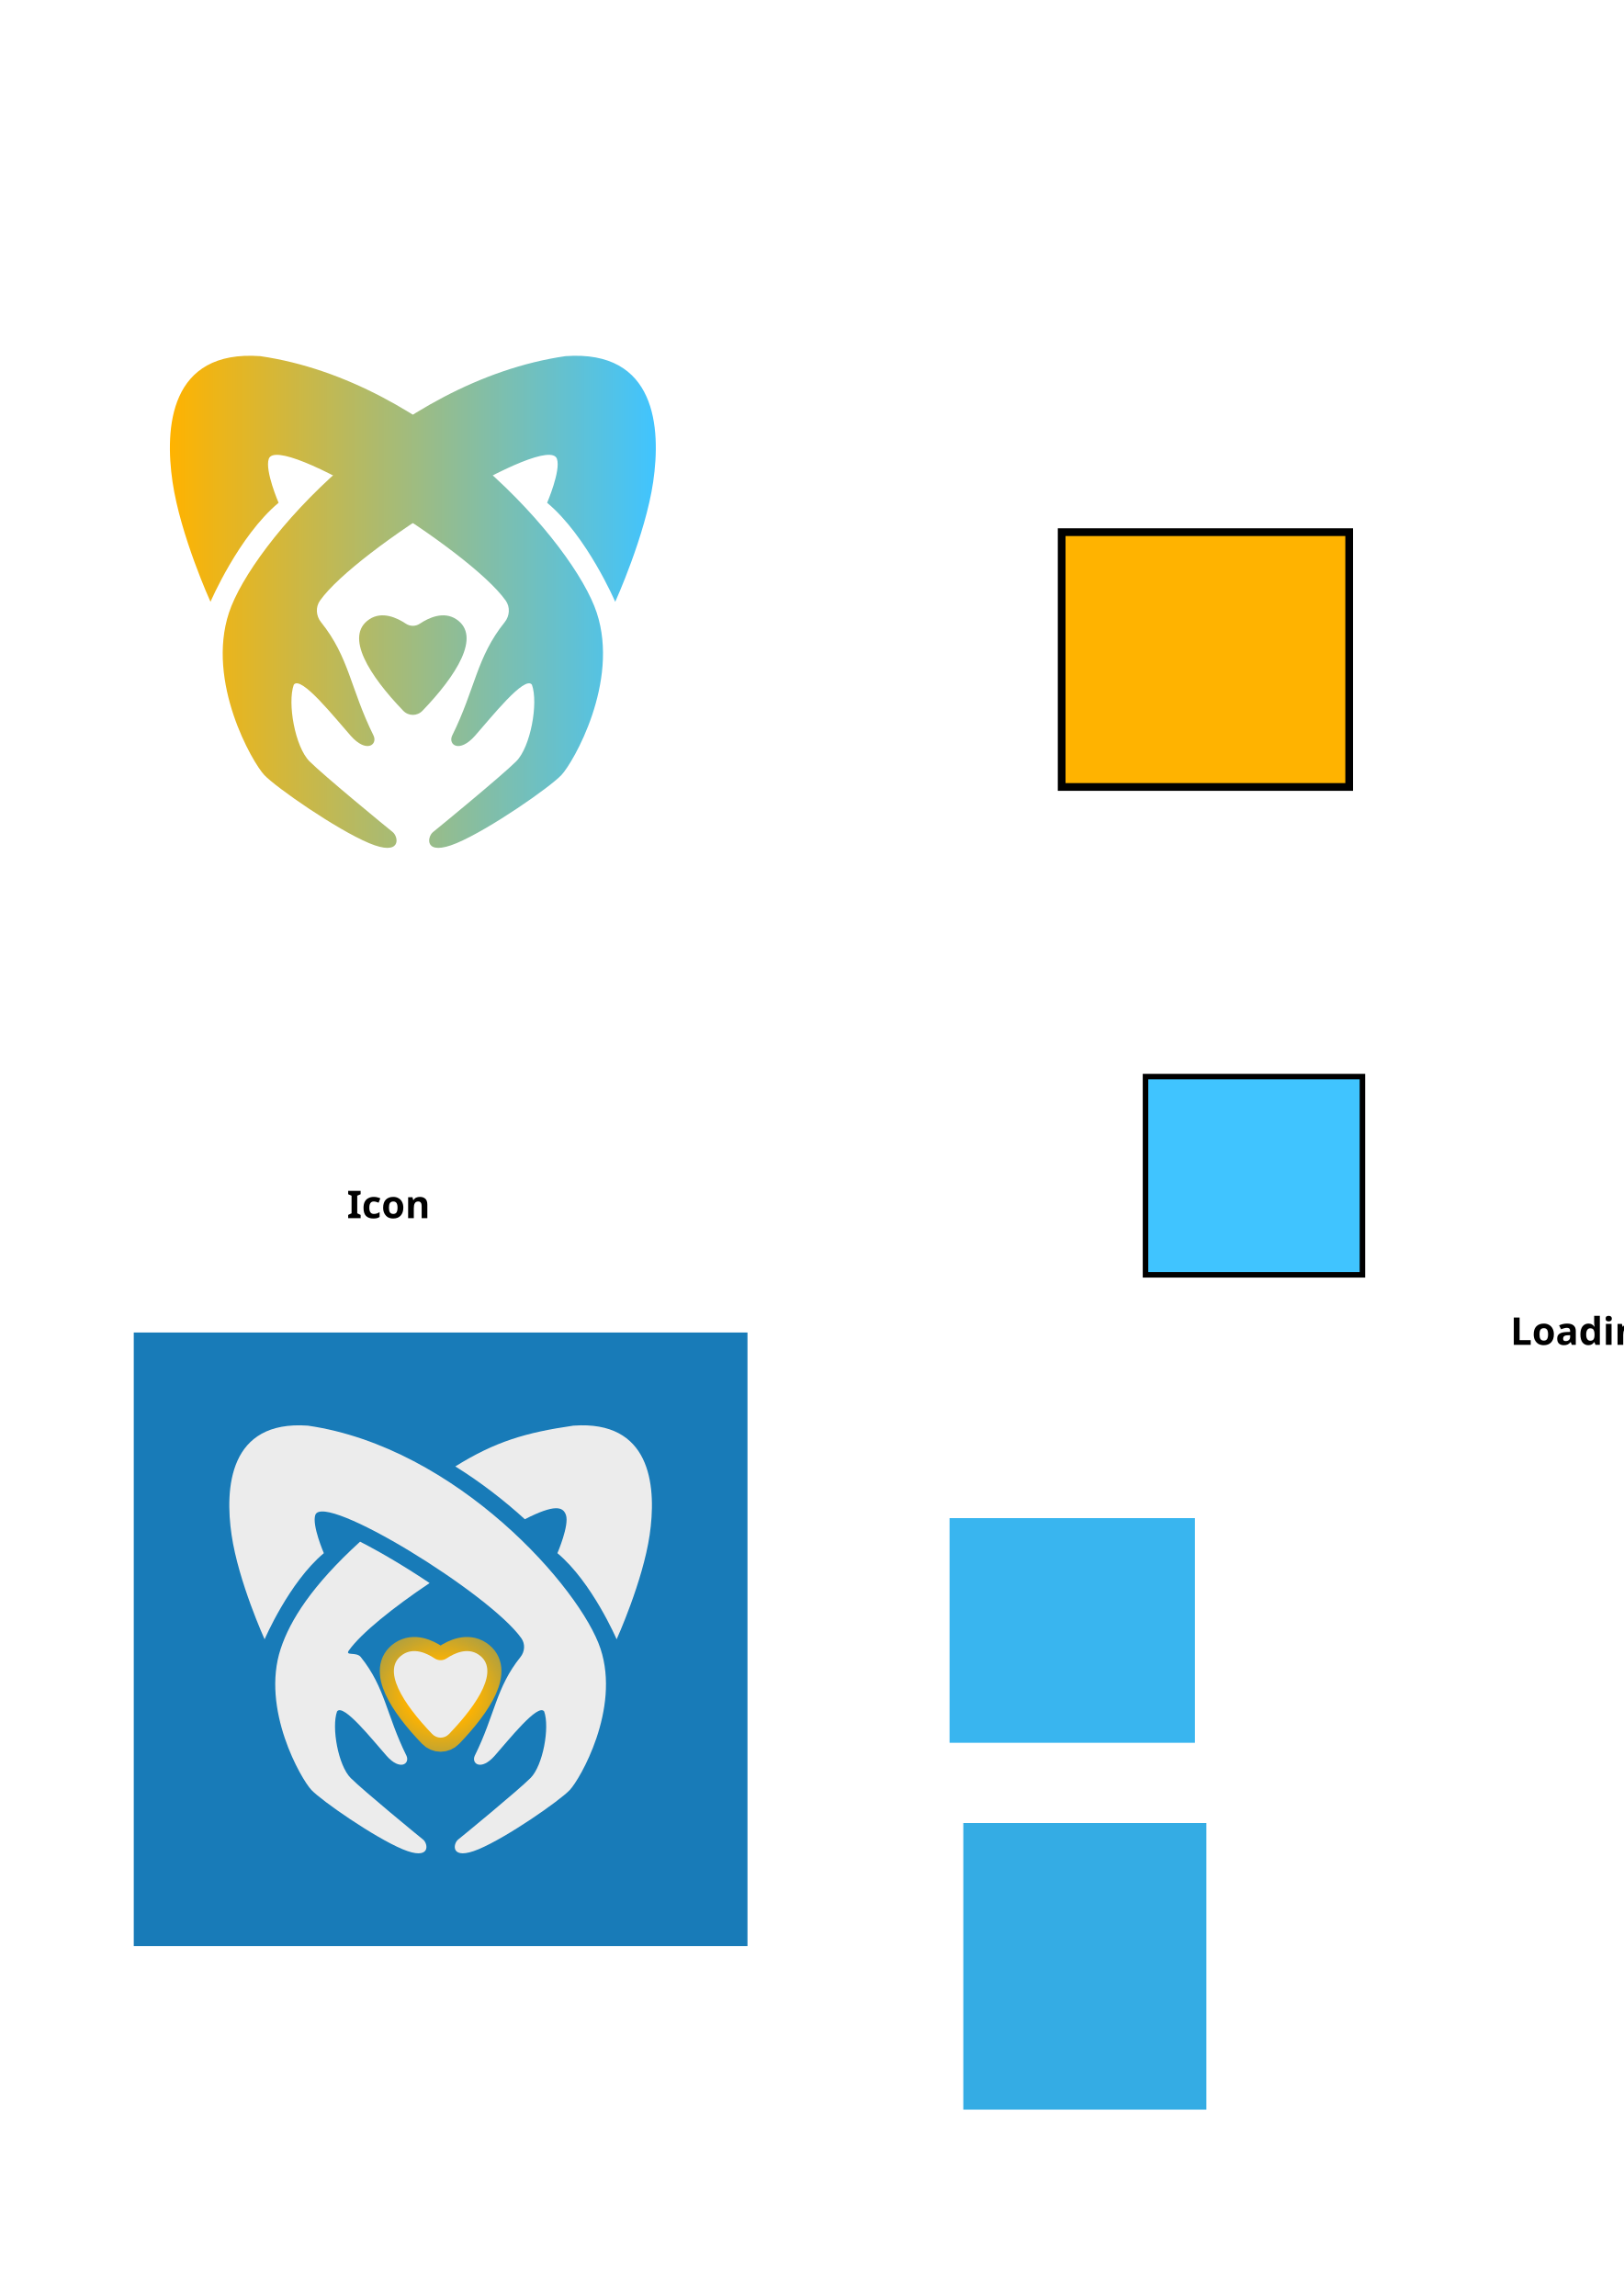
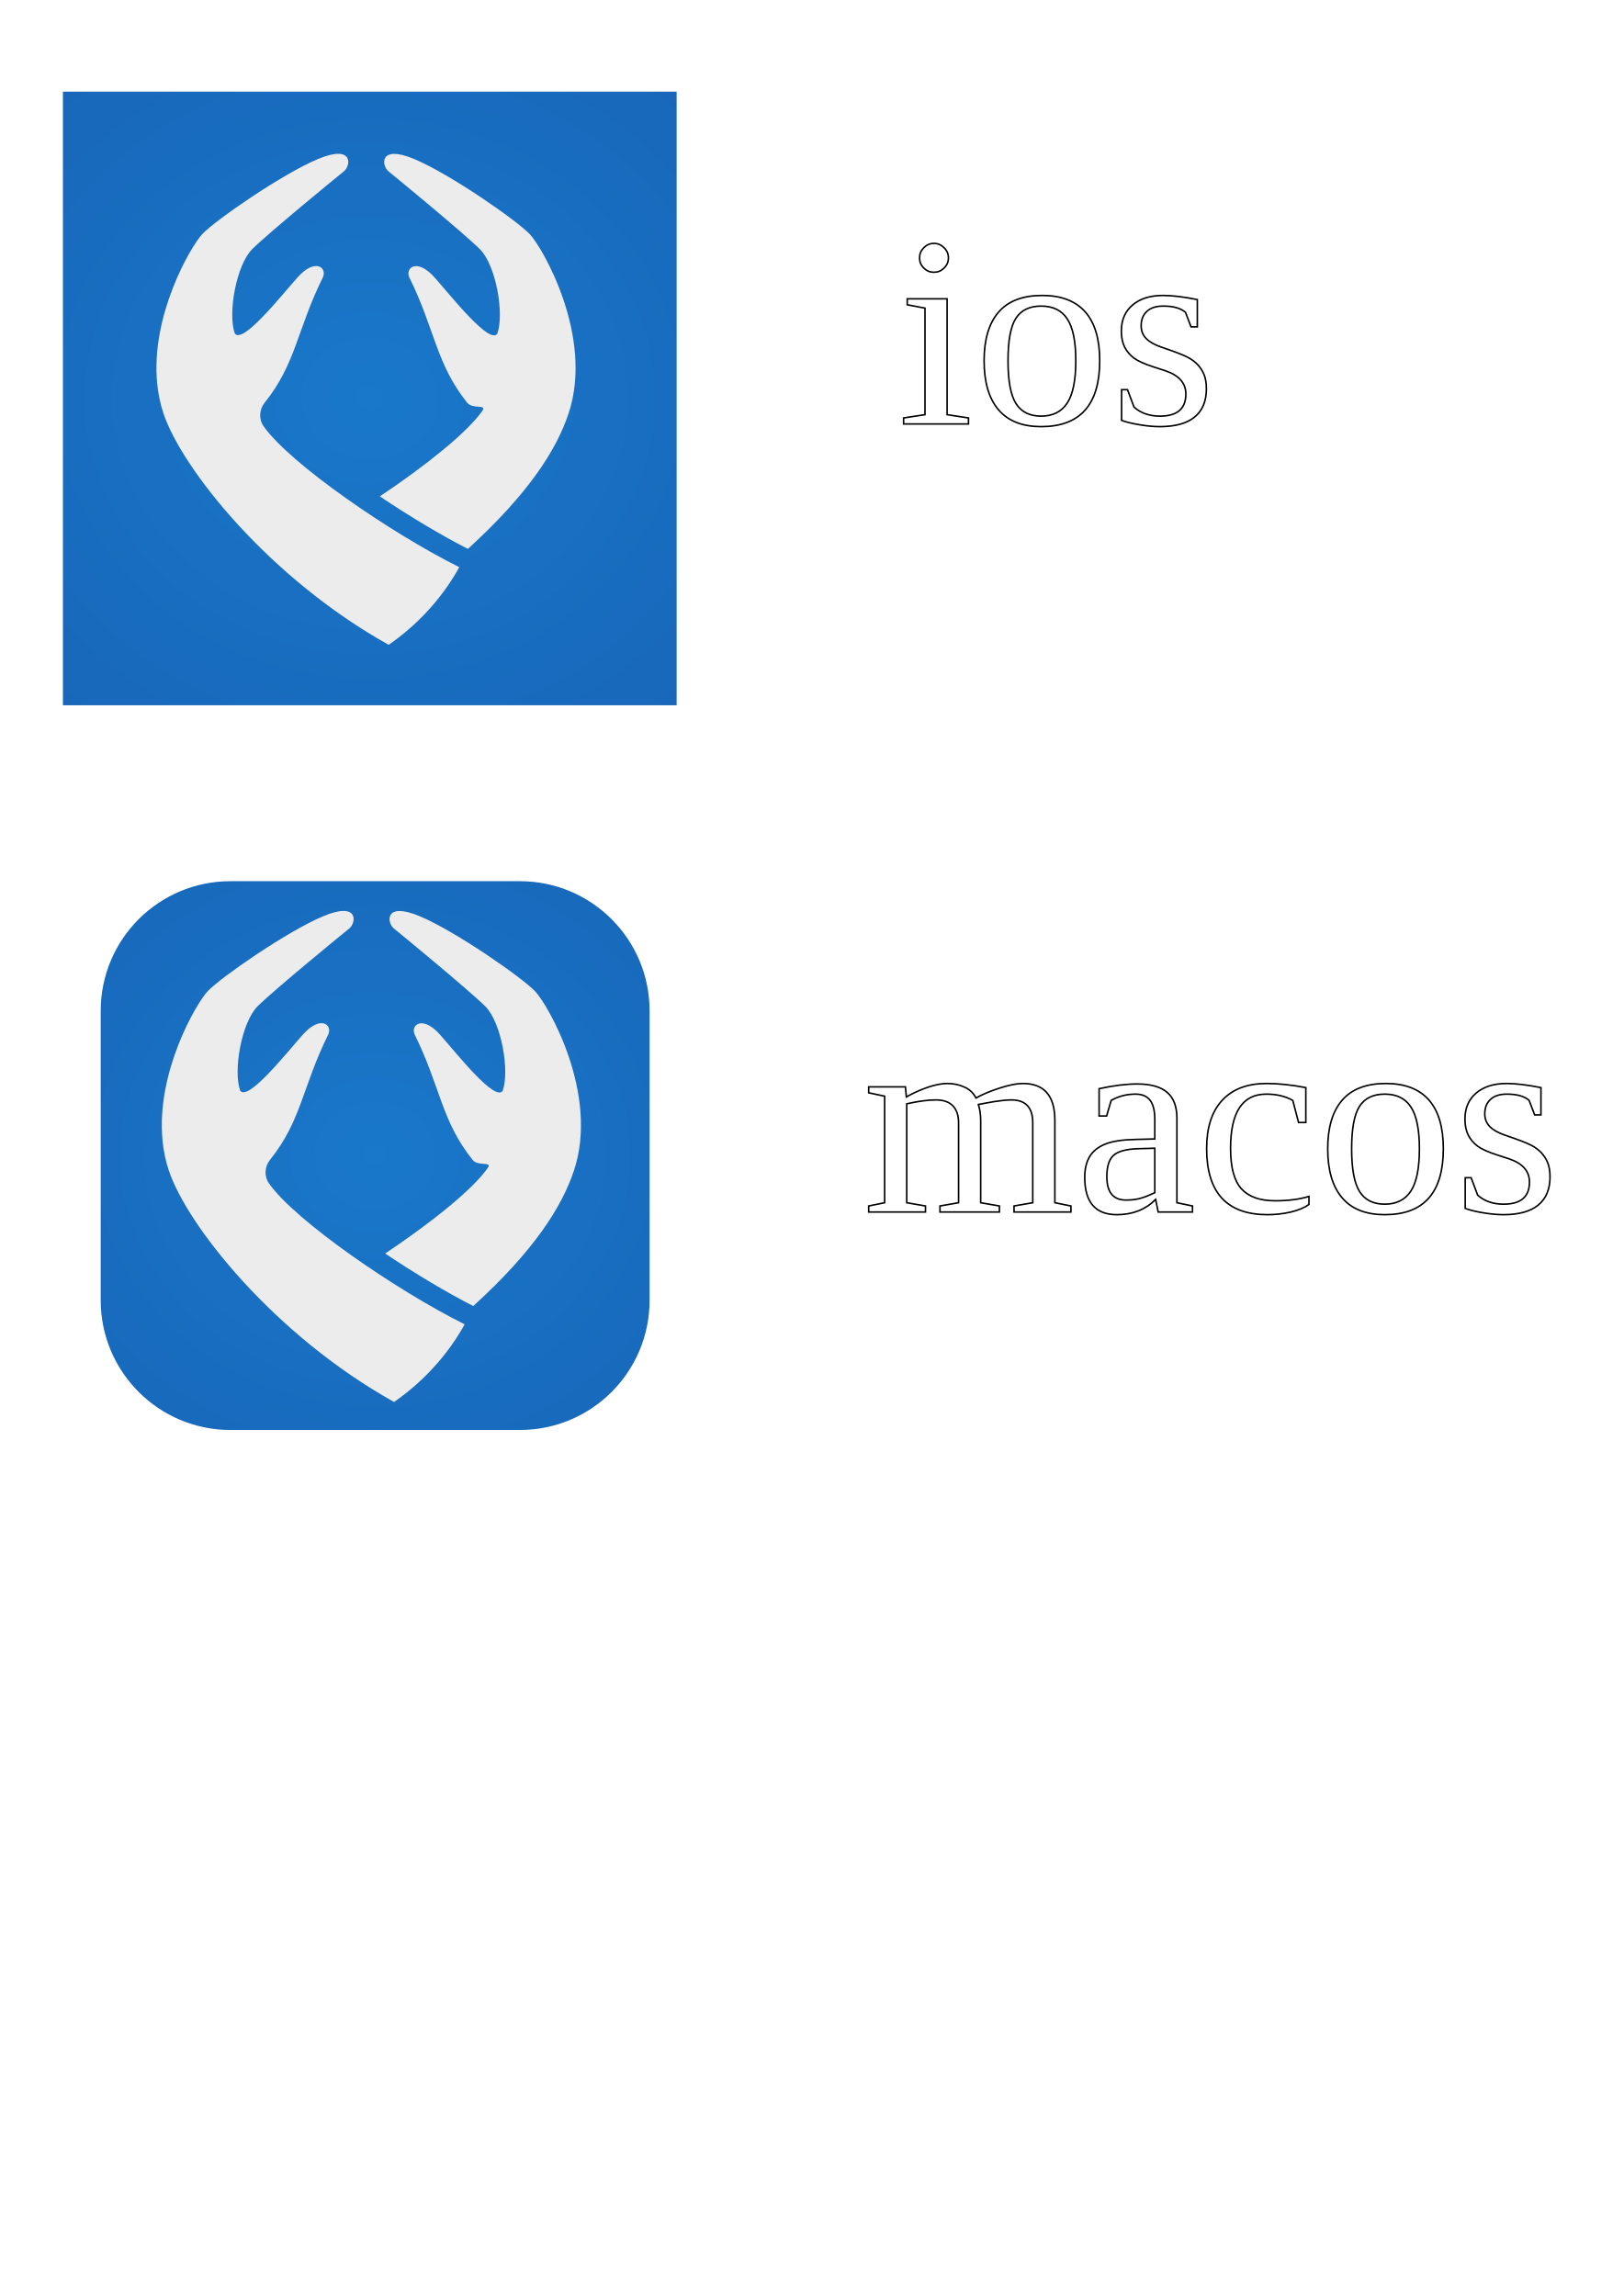
<svg xmlns="http://www.w3.org/2000/svg" xmlns:xlink="http://www.w3.org/1999/xlink" width="210mm" height="297mm" viewBox="0 0 210 297" version="1.1" id="svg5">
  <defs id="defs2">
    <linearGradient id="linearGradient1094">
      <stop style="stop-color:#1978ca;stop-opacity:1;" offset="0" id="stop1090" />
      <stop style="stop-color:#1865b8;stop-opacity:1;" offset="1" id="stop1092" />
    </linearGradient>
    <linearGradient id="linearGradient4232">
      <stop style="stop-color:#187bb8;stop-opacity:1;" offset="0.353" id="stop4228" />
      <stop style="stop-color:#1865b8;stop-opacity:1;" offset="1" id="stop4230" />
    </linearGradient>
    <linearGradient id="linearGradient976">
      <stop style="stop-color:#187bb8;stop-opacity:1;" offset="0.698" id="stop972" />
      <stop style="stop-color:#187bb8;stop-opacity:1;" offset="0.847" id="stop974" />
    </linearGradient>
-     <linearGradient id="linearGradient2272">
-       <stop style="stop-color:#40c4ff;stop-opacity:1;" offset="0" id="stop2268" />
-       <stop style="stop-color:#187bb8;stop-opacity:0;" offset="1" id="stop2270" />
-     </linearGradient>
-     <linearGradient id="linearGradient16640">
-       <stop style="stop-color:#ffb300;stop-opacity:1;" offset="0.216" id="stop16636" />
-       <stop style="stop-color:#ffb300;stop-opacity:0;" offset="0.979" id="stop16638" />
-     </linearGradient>
-     <radialGradient xlink:href="#linearGradient16640" id="radialGradient16644" cx="173.163" cy="654.283" fx="173.163" fy="654.283" r="34.863" gradientTransform="matrix(0.5662856,0.03342317,-0.03059057,0.5182931,-21.05765,-125.7399)" gradientUnits="userSpaceOnUse" />
-     <linearGradient xlink:href="#linearGradient5547" id="linearGradient9198" gradientUnits="userSpaceOnUse" x1="44.815" y1="120.302" x2="282.345" y2="120.302" />
-     <linearGradient id="linearGradient5547">
-       <stop style="stop-color:#ffb300;stop-opacity:1;" offset="0" id="stop5543" />
-       <stop style="stop-color:#40c4ff;stop-opacity:1;" offset="1" id="stop5545" />
-     </linearGradient>
-     <radialGradient xlink:href="#linearGradient1052" id="radialGradient1112" cx="179.982" cy="653.02" fx="179.982" fy="653.02" r="150" gradientUnits="userSpaceOnUse" gradientTransform="matrix(0.2720745,0.00249706,-0.00277195,0.3020264,10.57766,21.11791)" />
-     <linearGradient id="linearGradient1052">
-       <stop style="stop-color:#187bb8;stop-opacity:1;" offset="0" id="stop1048" />
-       <stop style="stop-color:#187bb8;stop-opacity:1;" offset="1" id="stop1050" />
-     </linearGradient>
-     <linearGradient xlink:href="#linearGradient5547" id="linearGradient733" gradientUnits="userSpaceOnUse" x1="44.815" y1="120.302" x2="282.345" y2="120.302" />
-     <linearGradient xlink:href="#linearGradient5547" id="linearGradient735" gradientUnits="userSpaceOnUse" x1="44.815" y1="120.302" x2="282.345" y2="120.302" />
-     <linearGradient xlink:href="#linearGradient5547" id="linearGradient737" gradientUnits="userSpaceOnUse" x1="44.815" y1="120.302" x2="282.345" y2="120.302" />
-     <radialGradient xlink:href="#linearGradient16640" id="radialGradient1018" gradientUnits="userSpaceOnUse" gradientTransform="matrix(2.328526,0.1374337,-0.1257862,2.131184,-146.7466,-767.5478)" cx="173.163" cy="654.283" fx="173.163" fy="654.283" r="34.863" />
-     <radialGradient xlink:href="#linearGradient2272" id="radialGradient1020" gradientUnits="userSpaceOnUse" gradientTransform="matrix(0.2936235,-0.00813424,0.00798323,0.2881742,255.0306,151.3882)" cx="177.451" cy="606.161" fx="177.451" fy="606.161" r="150" />
-     <radialGradient xlink:href="#linearGradient16640" id="radialGradient490" gradientUnits="userSpaceOnUse" gradientTransform="matrix(2.328526,0.1374337,-0.1257862,2.131184,-146.7466,-767.5478)" cx="173.163" cy="654.283" fx="173.163" fy="654.283" r="34.863" />
-     <radialGradient xlink:href="#linearGradient2272" id="radialGradient492" gradientUnits="userSpaceOnUse" gradientTransform="matrix(0.2611507,7.2365334e-4,-7.2093334e-4,0.2601404,87.40175,223.673)" cx="177.451" cy="606.161" fx="177.451" fy="606.161" r="150" />
    <radialGradient xlink:href="#linearGradient976" id="radialGradient385" gradientUnits="userSpaceOnUse" gradientTransform="matrix(0.2720745,0.00249706,-0.00277195,0.3020264,-97.69109,126.3511)" cx="179.982" cy="653.02" fx="179.982" fy="653.02" r="150" />
    <radialGradient xlink:href="#linearGradient4232" id="radialGradient4224" gradientUnits="userSpaceOnUse" gradientTransform="matrix(0.2720745,0.00249706,-0.00277195,0.3020264,-98.83288,212.8415)" cx="179.982" cy="653.02" fx="179.982" fy="653.02" r="150" />
-     <radialGradient xlink:href="#linearGradient1094" id="radialGradient1369" cx="60.328" cy="479.422" fx="60.328" fy="479.422" r="39.688" gradientUnits="userSpaceOnUse" gradientTransform="matrix(1.682785,-6.45501e-8,7.4669576e-8,1.509684,-41.19101,-244.3537)" />
+     <radialGradient xlink:href="#linearGradient1094" id="radialGradient1369" cx="60.328" cy="479.422" fx="60.328" fy="479.422" r="39.688" gradientUnits="userSpaceOnUse" gradientTransform="matrix(1.682785,-6.45501e-8,7.4669576e-8,1.509684,-53.69402,-672.2342)" />
+     <radialGradient xlink:href="#linearGradient1094" id="radialGradient3" gradientUnits="userSpaceOnUse" gradientTransform="matrix(1.504968,-5.7729192e-8,6.6779358e-8,1.350158,-42.27206,-497.8138)" cx="60.328" cy="479.422" fx="60.328" fy="479.422" r="39.688" />
  </defs>
  <g id="layer1">
-     <rect style="fill:url(#radialGradient1112);fill-opacity:1;stroke:none;stroke-width:1" id="rect15670" width="79.375" height="79.375" x="17.3" y="172.367" />
-     <g id="g9196" style="fill:url(#linearGradient9198);fill-opacity:1" transform="matrix(0.2645833,0,0,0.2645833,10.1158,46.01843)">
-       <path class="cls-4" d="m 229.22,71.87 c 0,0 6.76,-15.7 4.8,-21.44 -4.58,-13.38 -98.11,44.16 -115.84,69.29 -2.24,3.18 -1.94,7.48 0.49,10.51 13.9,17.32 14.28,32.43 25.74,55.57 1.95,4.4 -3.52,8.64 -11.2,0 -7.68,-8.64 -24.32,-29.76 -27.84,-24.96 -3.2,8.96 0.64,30.4 7.68,37.44 7.04,7.04 38.16,32.6 40.64,34.56 3.04,2.4 4.48,12.16 -11.52,5.44 -16,-6.72 -45.44,-27.2 -51.2,-33.28 C 85.21,198.92 62.49,159.56 73.69,125.63 84.88,91.72 154.4,12.35 238.18,0.19 c 44.48,-3.2 46.72,35.2 42.88,61.45 -3.84,26.24 -18.56,58.66 -18.56,58.66 0,0 -13.76,-32.1 -33.28,-48.42 z" id="path203" style="fill:url(#linearGradient733);fill-opacity:1" />
-       <path class="cls-1" d="m 97.94,71.87 c 0,0 -6.76,-15.7 -4.8,-21.44 4.58,-13.38 98.11,44.16 115.84,69.29 2.24,3.18 1.94,7.48 -0.49,10.51 -13.9,17.32 -14.28,32.43 -25.74,55.57 -1.95,4.4 3.52,8.64 11.2,0 7.68,-8.64 24.32,-29.76 27.84,-24.96 3.2,8.96 -0.64,30.4 -7.68,37.44 -7.04,7.04 -38.16,32.6 -40.64,34.56 -3.04,2.4 -4.48,12.16 11.52,5.44 16,-6.72 45.44,-27.2 51.2,-33.28 5.76,-6.08 28.48,-45.44 17.28,-79.37 C 242.28,91.72 172.76,12.35 88.98,0.19 44.5,-3.01 42.26,35.39 46.1,61.64 c 3.84,26.24 18.56,58.66 18.56,58.66 0,0 13.76,-32.1 33.28,-48.42 z" id="path205" style="fill:url(#linearGradient735);fill-opacity:1" />
-       <path class="cls-2" d="m 184.86,128.85 c -6.27,-4.19 -13.61,-0.69 -17.83,2.12 -2.12,1.42 -4.78,1.42 -6.9,0 -4.22,-2.81 -11.56,-6.31 -17.83,-2.12 -12.31,8.23 0.06,27.52 16.53,44.67 2.64,2.75 6.86,2.75 9.5,0 16.47,-17.15 28.84,-36.44 16.53,-44.67 z" id="path207" style="fill:url(#linearGradient737);fill-opacity:1" />
-     </g>
-     <rect style="fill:#ffb300;fill-opacity:1;stroke:#000000;stroke-width:1" id="rect12226" width="37.186" height="32.961" x="137.31" y="68.837" />
-     <rect style="fill:#40c4ff;fill-opacity:1;stroke:#000000;stroke-width:0.714" id="rect13557" width="28.054" height="25.64" x="148.153" y="139.264" />
-     <rect style="fill:#39b5ef;fill-opacity:1;stroke:none;stroke-width:1.058;stroke-dasharray:none;stroke-opacity:1" id="rect19709" width="31.732" height="29.063" x="122.81" y="196.376" />
-     <rect style="fill:#34ace4;fill-opacity:1;stroke:none;stroke-width:1.058;stroke-dasharray:none;stroke-opacity:1" id="rect19901" width="31.436" height="37.07" x="124.589" y="235.819" />
-     <path style="fill:#ececec;fill-opacity:1;stroke:none;stroke-width:0.23;stroke-opacity:1" d="m 46.571,199.424 c -6.205,5.654 -9.044,10.146 -10.269,13.857 -2.577,7.808 2.651,16.865 3.976,18.264 1.325,1.399 8.1,6.111 11.782,7.658 3.682,1.546 3.35,-0.699 2.651,-1.252 -0.571,-0.451 -7.732,-6.333 -9.352,-7.953 -1.62,-1.62 -2.504,-6.554 -1.767,-8.615 0.81,-1.105 4.639,3.755 6.407,5.744 1.767,1.988 3.026,1.012 2.577,0 -2.637,-5.325 -2.725,-8.802 -5.923,-12.787 -0.559,-0.697 -2.053,-0.104 -1.538,-0.836 1.586,-2.249 5.815,-5.621 10.447,-8.727 -3.039,-2.037 -6.231,-3.943 -8.992,-5.353 z" id="path1751" />
-     <path style="fill:#ececec;fill-opacity:1;stroke:none;stroke-width:0.23;stroke-opacity:1" d="m 75.085,184.374 c -0.301,0.005 -0.612,0.018 -0.931,0.041 -6.17,0.896 -10.101,2.06 -15.267,5.274 3.299,2.053 6.325,4.402 8.992,6.832 3.854,-1.968 4.943,-1.641 5.318,-0.545 0.451,1.321 -1.104,4.933 -1.104,4.933 v 0.002 c 4.492,3.755 7.658,11.142 7.658,11.142 0,0 3.387,-7.461 4.271,-13.499 0.856,-5.852 0.399,-14.327 -8.936,-14.182 z" id="path15602" />
-     <path class="cls-2" d="m 61.884,214.022 c -1.443,-0.964 -3.132,-0.159 -4.103,0.488 -0.488,0.327 -1.1,0.327 -1.588,0 -0.971,-0.647 -2.66,-1.452 -4.103,-0.488 -2.833,1.894 0.014,6.333 3.804,10.279 0.607,0.633 1.579,0.633 2.186,0 3.79,-3.946 6.636,-8.385 3.804,-10.279 z" id="path15606" style="fill:#ececec;fill-opacity:1;stroke:url(#radialGradient16644);stroke-width:3.648;stroke-dasharray:none;stroke-opacity:1;paint-order:stroke fill markers" />
-     <path class="cls-1" d="m 41.882,200.91 c 0,0 -1.556,-3.613 -1.105,-4.934 1.054,-3.079 22.576,10.162 26.656,15.945 0.515,0.732 0.446,1.721 -0.113,2.418 -3.199,3.986 -3.286,7.463 -5.923,12.787 -0.449,1.012 0.81,1.988 2.577,0 1.767,-1.988 5.596,-6.848 6.406,-5.744 0.736,2.062 -0.147,6.995 -1.767,8.615 -1.62,1.62 -8.781,7.502 -9.352,7.953 -0.7,0.552 -1.031,2.798 2.651,1.252 3.682,-1.546 10.456,-6.259 11.782,-7.658 1.325,-1.399 6.554,-10.456 3.976,-18.264 -2.575,-7.803 -18.572,-26.067 -37.851,-28.865 -10.235,-0.736 -10.751,8.1 -9.867,14.14 0.884,6.038 4.271,13.498 4.271,13.498 0,0 3.166,-7.387 7.658,-11.142 z" id="path21836" style="fill:#ececec;fill-opacity:1;stroke:none;stroke-width:4.134;stroke-dasharray:none;stroke-opacity:1;paint-order:stroke fill markers" />
-     <text xml:space="preserve" style="font-weight:bold;font-size:4.939px;font-family:sans-serif;-inkscape-font-specification:'sans-serif, Bold';text-align:center;text-anchor:middle;fill:#000000;fill-opacity:1;stroke-width:4.498;paint-order:stroke fill markers" x="53.468" y="157.572" id="text1299">
-       <tspan id="tspan1297" x="53.468" y="157.572" style="stroke-width:4.498">Icon</tspan>
-     </text>
-     <text xml:space="preserve" style="font-weight:bold;font-size:4.939px;font-family:sans-serif;-inkscape-font-specification:'sans-serif, Bold';text-align:center;text-anchor:middle;fill:#000000;fill-opacity:1;stroke-width:4.498;paint-order:stroke fill markers" x="217.362" y="173.961" id="text1665">
-       <tspan id="tspan1663" x="217.362" y="173.961" style="stroke-width:4.498">Loading Screen</tspan>
-     </text>
-     <rect style="fill:url(#radialGradient1020);fill-opacity:1;stroke:none;stroke-width:1.607" id="rect1006" width="127.528" height="127.528" x="247.696" y="261.064" />
-     <g id="g1016" transform="matrix(0.2431949,0,0,0.2431949,269.1029,173.6974)">
-       <path style="fill:#ececec;fill-opacity:1;stroke:none;stroke-width:0.946;stroke-opacity:1" d="m 131.337,569.503 c -25.513,23.248 -37.189,41.719 -42.224,56.977 -10.598,32.105 10.899,69.349 16.35,75.102 5.45,5.753 33.306,25.13 48.445,31.488 15.139,6.359 13.777,-2.876 10.9,-5.146 -2.347,-1.855 -31.792,-26.04 -38.453,-32.701 -6.661,-6.661 -10.295,-26.948 -7.268,-35.426 3.331,-4.542 19.077,15.442 26.344,23.617 7.267,8.175 12.443,4.163 10.598,0 -10.844,-21.895 -11.203,-36.192 -24.355,-52.58 -2.299,-2.867 -8.443,-0.427 -6.323,-3.436 6.523,-9.246 23.912,-23.113 42.959,-35.885 -12.495,-8.378 -25.62,-16.211 -36.973,-22.01 z" id="path1008" />
-       <path style="fill:#ececec;fill-opacity:1;stroke:none;stroke-width:0.946;stroke-opacity:1" d="m 248.584,507.617 c -1.238,0.019 -2.515,0.075 -3.83,0.17 -25.372,3.682 -41.535,8.471 -62.775,21.687 13.565,8.44 26.006,18.101 36.973,28.094 15.847,-8.094 20.324,-6.75 21.867,-2.242 1.855,5.431 -4.541,20.285 -4.541,20.285 v 0.01 c 18.47,15.442 31.488,45.816 31.488,45.816 0,0 13.929,-30.677 17.562,-55.506 3.52,-24.062 1.64,-58.913 -36.744,-58.314 z" id="path1010" />
-       <path class="cls-2" d="m 194.303,629.527 c -5.933,-3.965 -12.878,-0.653 -16.871,2.006 -2.006,1.344 -4.523,1.344 -6.529,0 -3.993,-2.659 -10.938,-5.971 -16.871,-2.006 -11.648,7.787 0.057,26.04 15.641,42.267 2.498,2.602 6.491,2.602 8.989,0 15.584,-16.227 27.289,-34.48 15.641,-42.267 z" id="path1012" style="fill:#ececec;fill-opacity:1;stroke:url(#radialGradient1018);stroke-width:15;stroke-dasharray:none;stroke-opacity:1;paint-order:stroke fill markers" />
-       <path class="cls-1" d="m 112.058,575.612 c 0,0 -6.396,-14.855 -4.542,-20.287 4.334,-12.66 92.833,41.785 109.609,65.563 2.12,3.009 1.836,7.078 -0.464,9.945 -13.152,16.388 -13.512,30.686 -24.355,52.581 -1.845,4.163 3.331,8.175 10.598,0 7.267,-8.175 23.012,-28.159 26.342,-23.617 3.028,8.478 -0.606,28.765 -7.267,35.426 -6.661,6.661 -36.107,30.846 -38.454,32.701 -2.876,2.271 -4.239,11.506 10.9,5.147 15.139,-6.359 42.996,-25.737 48.446,-31.49 5.45,-5.753 26.948,-42.996 16.351,-75.101 -10.588,-32.086 -76.369,-107.187 -155.642,-118.692 -42.087,-3.028 -44.207,33.307 -40.573,58.145 3.633,24.829 17.562,55.505 17.562,55.505 0,0 13.02,-30.373 31.49,-45.815 z" id="path1014" style="fill:#ececec;fill-opacity:1;stroke:none;stroke-width:17;stroke-dasharray:none;stroke-opacity:1;paint-order:stroke fill markers" />
-     </g>
-     <rect style="fill:url(#radialGradient492);fill-opacity:1;stroke:none;stroke-width:1.008" id="rect478" width="80" height="80" x="92.984" y="341.616" />
-     <g id="g488" transform="matrix(0.2431949,0,0,0.2431949,90.62711,230.4851)">
-       <path style="fill:#ececec;fill-opacity:1;stroke:none;stroke-width:0.946;stroke-opacity:1" d="m 131.337,569.503 c -25.513,23.248 -37.189,41.719 -42.224,56.977 -10.598,32.105 10.899,69.349 16.35,75.102 5.45,5.753 33.306,25.13 48.445,31.488 15.139,6.359 13.777,-2.876 10.9,-5.146 -2.347,-1.855 -31.792,-26.04 -38.453,-32.701 -6.661,-6.661 -10.295,-26.948 -7.268,-35.426 3.331,-4.542 19.077,15.442 26.344,23.617 7.267,8.175 12.443,4.163 10.598,0 -10.844,-21.895 -11.203,-36.192 -24.355,-52.58 -2.299,-2.867 -8.443,-0.427 -6.323,-3.436 6.523,-9.246 23.912,-23.113 42.959,-35.885 -12.495,-8.378 -25.62,-16.211 -36.973,-22.01 z" id="path480" />
-       <path style="fill:#ececec;fill-opacity:1;stroke:none;stroke-width:0.946;stroke-opacity:1" d="m 248.584,507.617 c -1.238,0.019 -2.515,0.075 -3.83,0.17 -25.372,3.682 -41.535,8.471 -62.775,21.687 13.565,8.44 26.006,18.101 36.973,28.094 15.847,-8.094 20.324,-6.75 21.867,-2.242 1.855,5.431 -4.541,20.285 -4.541,20.285 v 0.01 c 18.47,15.442 31.488,45.816 31.488,45.816 0,0 13.929,-30.677 17.562,-55.506 3.52,-24.062 1.64,-58.913 -36.744,-58.314 z" id="path482" />
-       <path class="cls-2" d="m 194.303,629.527 c -5.933,-3.965 -12.878,-0.653 -16.871,2.006 -2.006,1.344 -4.523,1.344 -6.529,0 -3.993,-2.659 -10.938,-5.971 -16.871,-2.006 -11.648,7.787 0.057,26.04 15.641,42.267 2.498,2.602 6.491,2.602 8.989,0 15.584,-16.227 27.289,-34.48 15.641,-42.267 z" id="path484" style="fill:#ececec;fill-opacity:1;stroke:url(#radialGradient490);stroke-width:15;stroke-dasharray:none;stroke-opacity:1;paint-order:stroke fill markers" />
-       <path class="cls-1" d="m 112.058,575.612 c 0,0 -6.396,-14.855 -4.542,-20.287 4.334,-12.66 92.833,41.785 109.609,65.563 2.12,3.009 1.836,7.078 -0.464,9.945 -13.152,16.388 -13.512,30.686 -24.355,52.581 -1.845,4.163 3.331,8.175 10.598,0 7.267,-8.175 23.012,-28.159 26.342,-23.617 3.028,8.478 -0.606,28.765 -7.267,35.426 -6.661,6.661 -36.107,30.846 -38.454,32.701 -2.876,2.271 -4.239,11.506 10.9,5.147 15.139,-6.359 42.996,-25.737 48.446,-31.49 5.45,-5.753 26.948,-42.996 16.351,-75.101 -10.588,-32.086 -76.369,-107.187 -155.642,-118.692 -42.087,-3.028 -44.207,33.307 -40.573,58.145 3.633,24.829 17.562,55.505 17.562,55.505 0,0 13.02,-30.373 31.49,-45.815 z" id="path486" style="fill:#ececec;fill-opacity:1;stroke:none;stroke-width:17;stroke-dasharray:none;stroke-opacity:1;paint-order:stroke fill markers" />
-     </g>
+     <rect style="fill:none;fill-opacity:1;stroke:none;stroke-width:1" id="rect2" width="79.375" height="79.375" x="8.832" y="109.794" ry="18.755" />
    <rect style="fill:url(#radialGradient385);fill-opacity:1;stroke:none;stroke-width:1" id="rect373" width="79.375" height="79.375" x="-90.969" y="277.6" />
    <path style="fill:#ececec;fill-opacity:1;stroke:none;stroke-width:0.315;stroke-opacity:1" d="m -50.454,289.297 c -9.673,6.192 -14.539,11.594 -17.047,16.316 -5.278,9.934 -0.319,23.356 1.145,25.549 1.464,2.193 9.512,10.112 14.12,13.047 4.608,2.935 4.68,-0.17 3.864,-1.076 -0.665,-0.74 -8.964,-10.325 -10.775,-12.884 -1.811,-2.559 -1.863,-9.416 -0.394,-12.027 1.347,-1.303 5.389,6.136 7.314,9.225 1.924,3.089 3.847,2.064 3.476,0.595 -2.327,-7.79 -1.642,-12.499 -5.035,-18.612 -0.593,-1.069 -2.745,-0.614 -1.881,-1.482 2.659,-2.666 9.14,-6.238 16.104,-9.357 -3.627,-3.449 -7.492,-6.755 -10.89,-9.295 z" id="path375" />
    <rect style="fill:url(#radialGradient4224);fill-opacity:1;stroke:none;stroke-width:1" id="rect4220" width="79.375" height="79.375" x="-92.111" y="364.091" />
    <path style="fill:#ececec;fill-opacity:1;stroke:none;stroke-width:0.315;stroke-opacity:1" d="m -78.413,426.095 c 8.63,7.578 15.169,10.757 20.401,11.858 11.008,2.319 22.53,-6.166 24.231,-8.18 1.701,-2.015 7.08,-11.942 8.623,-17.183 1.543,-5.241 -1.46,-4.45 -2.104,-3.414 -0.527,0.844 -7.437,11.475 -9.393,13.924 -1.957,2.449 -8.531,4.4 -11.446,3.712 -1.625,-0.934 4.402,-6.879 6.837,-9.584 2.435,-2.705 0.917,-4.268 -0.391,-3.504 -6.84,4.394 -11.554,5.041 -16.488,9.996 -0.863,0.866 0.171,2.808 -0.903,2.218 -3.298,-1.816 -8.526,-7.053 -13.453,-12.88 -2.309,4.441 -4.415,9.071 -5.913,13.039 z" id="path4222" />
-     <rect style="fill:#ececec;fill-opacity:1;stroke-width:4.498;paint-order:stroke fill markers" id="rect4218" width="16.27" height="43.959" x="9.42" y="360.519" rx="3.435" />
    <path style="fill:#ececec;fill-opacity:1;stroke:none;stroke-width:0.315;stroke-opacity:1" d="m -78.413,383.281 c 8.63,-7.578 15.169,-10.757 20.401,-11.858 11.008,-2.319 22.53,6.166 24.231,8.18 1.701,2.015 7.08,11.942 8.623,17.183 1.543,5.241 -1.46,4.45 -2.104,3.414 -0.527,-0.844 -7.437,-11.475 -9.393,-13.924 -1.957,-2.449 -8.531,-4.4 -11.446,-3.712 -1.625,0.934 4.402,6.879 6.837,9.584 2.435,2.705 0.917,4.268 -0.391,3.504 -6.84,-4.394 -11.554,-5.041 -16.488,-9.996 -0.863,-0.866 0.171,-2.808 -0.903,-2.218 -3.298,1.816 -8.526,7.053 -13.453,12.88 -2.309,-4.441 -4.415,-9.071 -5.913,-13.039 z" id="path4226" />
-     <rect style="fill:url(#radialGradient1369);fill-opacity:1;stroke:none;stroke-width:1" id="rect4290" width="79.375" height="79.375" x="20.64" y="439.734" />
-     <g id="g371" transform="rotate(-96.95121,60.32791,479.4216)">
+     <rect style="fill:url(#radialGradient1369);fill-opacity:1;stroke:none;stroke-width:1" id="rect4290" width="79.375" height="79.375" x="8.137" y="11.854" />
+     <g id="g371" transform="rotate(-96.95121,-135.3644,271.0169)">
      <path style="fill:#ececec;fill-opacity:1;stroke:none;stroke-width:0.292;stroke-opacity:1" d="m 39.474,489.661 c 6.152,8.679 11.363,12.945 15.841,15.059 9.422,4.449 21.624,-0.726 23.588,-2.177 1.965,-1.451 8.94,-9.243 11.454,-13.635 2.514,-4.392 -0.362,-4.322 -1.164,-3.528 -0.656,0.648 -9.161,8.746 -11.449,10.533 -2.288,1.787 -8.63,2.136 -11.11,0.891 -1.264,-1.19 5.441,-5.255 8.215,-7.17 2.774,-1.915 1.741,-3.65 0.399,-3.242 -7.106,2.494 -11.492,2.066 -17,5.473 -0.963,0.596 -0.448,2.566 -1.289,1.805 -2.583,-2.343 -6.171,-8.184 -9.362,-14.491 -3.033,3.507 -5.923,7.227 -8.123,10.482 z" id="path1751-0" />
      <path id="path4300" style="fill:#ececec;fill-opacity:1;stroke:none;stroke-width:5.239;stroke-dasharray:none;stroke-opacity:1;paint-order:stroke fill markers" class="cls-1" d="m 65.544,452.359 c -1.27,-0.027 -2.554,0.07 -3.831,0.325 -7.43,1.478 -22.922,11.039 -33.317,25.308 0.011,0.02 0.021,0.041 0.031,0.061 0.083,0.156 0.167,0.311 0.252,0.464 0.085,0.153 0.171,0.305 0.257,0.454 0.086,0.149 0.173,0.297 0.26,0.443 0.087,0.146 0.175,0.289 0.263,0.432 0.088,0.142 0.178,0.283 0.267,0.422 0.089,0.139 0.179,0.277 0.269,0.412 0.09,0.135 0.181,0.269 0.272,0.401 0.091,0.132 0.182,0.262 0.274,0.391 0.092,0.129 0.184,0.255 0.276,0.38 0.092,0.125 0.184,0.249 0.277,0.371 0.093,0.122 0.185,0.242 0.278,0.361 0.093,0.119 0.186,0.236 0.28,0.351 0.093,0.115 0.186,0.229 0.28,0.341 0.093,0.112 0.186,0.223 0.28,0.331 0.093,0.109 0.187,0.216 0.28,0.322 0.093,0.106 0.186,0.209 0.279,0.312 0.093,0.102 0.185,0.203 0.278,0.303 0.092,0.099 0.185,0.197 0.277,0.293 0.184,0.192 0.367,0.378 0.549,0.558 0.181,0.18 0.361,0.353 0.539,0.521 0.178,0.168 0.354,0.329 0.528,0.485 0.174,0.156 0.344,0.305 0.513,0.449 0.168,0.144 0.334,0.282 0.496,0.414 0.162,0.132 0.321,0.258 0.476,0.379 0.155,0.121 0.306,0.236 0.453,0.346 0.131,0.098 0.258,0.19 0.382,0.279 5.453,-8.254 15.936,-20.115 21.156,-22.914 1,-0.535 2.234,-0.295 3.025,0.516 4.519,4.64 8.879,5.287 15.169,9.427 1.204,0.721 2.626,-0.711 0.398,-3.242 -2.228,-2.53 -7.749,-8.098 -6.234,-8.946 2.707,-0.607 8.776,1.267 10.563,3.555 1.787,2.288 8.078,12.206 8.558,12.993 0.586,0.965 3.36,1.729 1.984,-3.141 -1.376,-4.87 -6.256,-14.12 -7.811,-16.004 -1.36,-1.648 -9.634,-7.961 -18.527,-8.151 z" />
    </g>
    <rect style="fill:#1865b8;fill-opacity:1;stroke:none;stroke-width:1" id="rect6819" width="79.375" height="79.375" x="-77.705" y="458.062" />
    <g id="g6885" transform="translate(-0.7955676,2.940599)">
      <path id="path6823" style="fill:#ececec;fill-opacity:1;stroke:none;stroke-width:4.052;stroke-dasharray:none;stroke-opacity:1;paint-order:stroke fill markers" class="cls-1" d="m -68.19,490.775 c -0.021,0.983 0.054,1.975 0.251,2.963 1.143,5.747 8.537,17.728 19.574,25.767 0.016,-0.008 0.032,-0.016 0.047,-0.024 3.06,-1.622 6.079,-4.359 7.897,-6.833 -6.384,-4.217 -15.557,-12.325 -17.721,-16.362 -0.414,-0.774 -0.228,-1.728 0.399,-2.34 3.588,-3.495 4.089,-6.867 7.291,-11.731 0.558,-0.931 -0.55,-2.031 -2.507,-0.308 -1.957,1.723 -6.263,5.993 -6.919,4.821 -0.47,-2.094 0.98,-6.788 2.749,-8.17 1.77,-1.382 9.44,-6.248 10.049,-6.618 0.747,-0.454 1.337,-2.599 -2.429,-1.535 -3.767,1.064 -10.921,4.838 -12.377,6.041 -1.275,1.052 -6.157,7.451 -6.304,14.329 z" />
      <path id="path6825" style="fill:#ececec;fill-opacity:1;stroke:none;stroke-width:4.052;stroke-dasharray:none;stroke-opacity:1;paint-order:stroke fill markers" class="cls-1" d="m -6.254,490.775 c 0.021,0.983 -0.054,1.975 -0.251,2.963 -1.143,5.747 -8.537,17.728 -19.574,25.767 -0.016,-0.008 -0.032,-0.016 -0.047,-0.024 -3.06,-1.622 -6.079,-4.359 -7.897,-6.833 6.384,-4.217 15.557,-12.325 17.721,-16.362 0.414,-0.773 0.228,-1.728 -0.399,-2.34 -3.588,-3.495 -4.089,-6.867 -7.291,-11.731 -0.558,-0.931 0.55,-2.031 2.507,-0.308 1.957,1.723 6.263,5.993 6.919,4.821 0.47,-2.094 -0.98,-6.788 -2.749,-8.17 -1.77,-1.382 -9.44,-6.248 -10.049,-6.618 -0.747,-0.454 -1.337,-2.599 2.429,-1.535 3.767,1.064 10.921,4.838 12.377,6.041 1.275,1.052 6.157,7.451 6.304,14.329 z" />
    </g>
-     <g id="g1375" transform="matrix(-0.3668951,-3.009303,3.009303,-0.3668951,-1159.142,900.3092)">
+     <g id="g1375" transform="matrix(-0.3668951,-3.009303,3.009303,-0.3668951,-1302.232,764.1654)">
      <path style="fill:#ececec;fill-opacity:1;stroke:none;stroke-width:0.292;stroke-opacity:1" d="m 39.474,489.661 c 6.152,8.679 11.363,12.945 15.841,15.059 9.422,4.449 21.624,-0.726 23.588,-2.177 1.965,-1.451 8.94,-9.243 11.454,-13.635 2.514,-4.392 -0.362,-4.322 -1.164,-3.528 -0.656,0.648 -9.161,8.746 -11.449,10.533 -2.288,1.787 -8.63,2.136 -11.11,0.891 -1.264,-1.19 5.441,-5.255 8.215,-7.17 2.774,-1.915 1.741,-3.65 0.399,-3.242 -7.106,2.494 -11.492,2.066 -17,5.473 -0.963,0.596 -0.448,2.566 -1.289,1.805 -2.583,-2.343 -6.171,-8.184 -9.362,-14.491 -3.033,3.507 -5.923,7.227 -8.123,10.482 z" id="path1371" />
      <path id="path1373" style="fill:#ececec;fill-opacity:1;stroke:none;stroke-width:5.239;stroke-dasharray:none;stroke-opacity:1;paint-order:stroke fill markers" class="cls-1" d="m 65.544,452.359 c -1.27,-0.027 -2.554,0.07 -3.831,0.325 -7.43,1.478 -22.922,11.039 -33.317,25.308 0.011,0.02 0.021,0.041 0.031,0.061 0.083,0.156 0.167,0.311 0.252,0.464 0.085,0.153 0.171,0.305 0.257,0.454 0.086,0.149 0.173,0.297 0.26,0.443 0.087,0.146 0.175,0.289 0.263,0.432 0.088,0.142 0.178,0.283 0.267,0.422 0.089,0.139 0.179,0.277 0.269,0.412 0.09,0.135 0.181,0.269 0.272,0.401 0.091,0.132 0.182,0.262 0.274,0.391 0.092,0.129 0.184,0.255 0.276,0.38 0.092,0.125 0.184,0.249 0.277,0.371 0.093,0.122 0.185,0.242 0.278,0.361 0.093,0.119 0.186,0.236 0.28,0.351 0.093,0.115 0.186,0.229 0.28,0.341 0.093,0.112 0.186,0.223 0.28,0.331 0.093,0.109 0.187,0.216 0.28,0.322 0.093,0.106 0.186,0.209 0.279,0.312 0.093,0.102 0.185,0.203 0.278,0.303 0.092,0.099 0.185,0.197 0.277,0.293 0.184,0.192 0.367,0.378 0.549,0.558 0.181,0.18 0.361,0.353 0.539,0.521 0.178,0.168 0.354,0.329 0.528,0.485 0.174,0.156 0.344,0.305 0.513,0.449 0.168,0.144 0.334,0.282 0.496,0.414 0.162,0.132 0.321,0.258 0.476,0.379 0.155,0.121 0.306,0.236 0.453,0.346 0.131,0.098 0.258,0.19 0.382,0.279 5.453,-8.254 15.936,-20.115 21.156,-22.914 1,-0.535 2.234,-0.295 3.025,0.516 4.519,4.64 8.879,5.287 15.169,9.427 1.204,0.721 2.626,-0.711 0.398,-3.242 -2.228,-2.53 -7.749,-8.098 -6.234,-8.946 2.707,-0.607 8.776,1.267 10.563,3.555 1.787,2.288 8.078,12.206 8.558,12.993 0.586,0.965 3.36,1.729 1.984,-3.141 -1.376,-4.87 -6.256,-14.12 -7.811,-16.004 -1.36,-1.648 -9.634,-7.961 -18.527,-8.151 z" />
    </g>
+     <rect style="fill:url(#radialGradient3);fill-opacity:1;stroke:none;stroke-width:0.894" id="rect1" width="70.988" height="70.988" x="13.026" y="113.987" ry="16.773" />
+     <g id="g2" transform="rotate(-96.95121,-91.65482,319.6795)">
+       <path style="fill:#ececec;fill-opacity:1;stroke:none;stroke-width:0.292;stroke-opacity:1" d="m 39.474,489.661 c 6.152,8.679 11.363,12.945 15.841,15.059 9.422,4.449 21.624,-0.726 23.588,-2.177 1.965,-1.451 8.94,-9.243 11.454,-13.635 2.514,-4.392 -0.362,-4.322 -1.164,-3.528 -0.656,0.648 -9.161,8.746 -11.449,10.533 -2.288,1.787 -8.63,2.136 -11.11,0.891 -1.264,-1.19 5.441,-5.255 8.215,-7.17 2.774,-1.915 1.741,-3.65 0.399,-3.242 -7.106,2.494 -11.492,2.066 -17,5.473 -0.963,0.596 -0.448,2.566 -1.289,1.805 -2.583,-2.343 -6.171,-8.184 -9.362,-14.491 -3.033,3.507 -5.923,7.227 -8.123,10.482 z" id="path1" />
+       <path id="path2" style="fill:#ececec;fill-opacity:1;stroke:none;stroke-width:5.239;stroke-dasharray:none;stroke-opacity:1;paint-order:stroke fill markers" class="cls-1" d="m 65.544,452.359 c -1.27,-0.027 -2.554,0.07 -3.831,0.325 -7.43,1.478 -22.922,11.039 -33.317,25.308 0.011,0.02 0.021,0.041 0.031,0.061 0.083,0.156 0.167,0.311 0.252,0.464 0.085,0.153 0.171,0.305 0.257,0.454 0.086,0.149 0.173,0.297 0.26,0.443 0.087,0.146 0.175,0.289 0.263,0.432 0.088,0.142 0.178,0.283 0.267,0.422 0.089,0.139 0.179,0.277 0.269,0.412 0.09,0.135 0.181,0.269 0.272,0.401 0.091,0.132 0.182,0.262 0.274,0.391 0.092,0.129 0.184,0.255 0.276,0.38 0.092,0.125 0.184,0.249 0.277,0.371 0.093,0.122 0.185,0.242 0.278,0.361 0.093,0.119 0.186,0.236 0.28,0.351 0.093,0.115 0.186,0.229 0.28,0.341 0.093,0.112 0.186,0.223 0.28,0.331 0.093,0.109 0.187,0.216 0.28,0.322 0.093,0.106 0.186,0.209 0.279,0.312 0.093,0.102 0.185,0.203 0.278,0.303 0.092,0.099 0.185,0.197 0.277,0.293 0.184,0.192 0.367,0.378 0.549,0.558 0.181,0.18 0.361,0.353 0.539,0.521 0.178,0.168 0.354,0.329 0.528,0.485 0.174,0.156 0.344,0.305 0.513,0.449 0.168,0.144 0.334,0.282 0.496,0.414 0.162,0.132 0.321,0.258 0.476,0.379 0.155,0.121 0.306,0.236 0.453,0.346 0.131,0.098 0.258,0.19 0.382,0.279 5.453,-8.254 15.936,-20.115 21.156,-22.914 1,-0.535 2.234,-0.295 3.025,0.516 4.519,4.64 8.879,5.287 15.169,9.427 1.204,0.721 2.626,-0.711 0.398,-3.242 -2.228,-2.53 -7.749,-8.098 -6.234,-8.946 2.707,-0.607 8.776,1.267 10.563,3.555 1.787,2.288 8.078,12.206 8.558,12.993 0.586,0.965 3.36,1.729 1.984,-3.141 -1.376,-4.87 -6.256,-14.12 -7.811,-16.004 -1.36,-1.648 -9.634,-7.961 -18.527,-8.151 z" />
+     </g>
+     <text xml:space="preserve" style="font-size:35.278px;text-align:start;writing-mode:lr-tb;direction:ltr;text-anchor:start;fill:none;stroke:#000000;stroke-width:0.2" x="116.134" y="54.841" id="text3">
+       <tspan id="tspan3" style="stroke-width:0.2;font-size:35.278px" x="116.134" y="54.841">ios</tspan>
+     </text>
+     <text xml:space="preserve" style="font-size:35.278px;text-align:start;writing-mode:lr-tb;direction:ltr;text-anchor:start;fill:none;stroke:#000000;stroke-width:0.2" x="111.617" y="156.78" id="text4">
+       <tspan id="tspan4" style="font-size:35.278px;stroke-width:0.2" x="111.617" y="156.78">macos</tspan>
+     </text>
  </g>
</svg>
